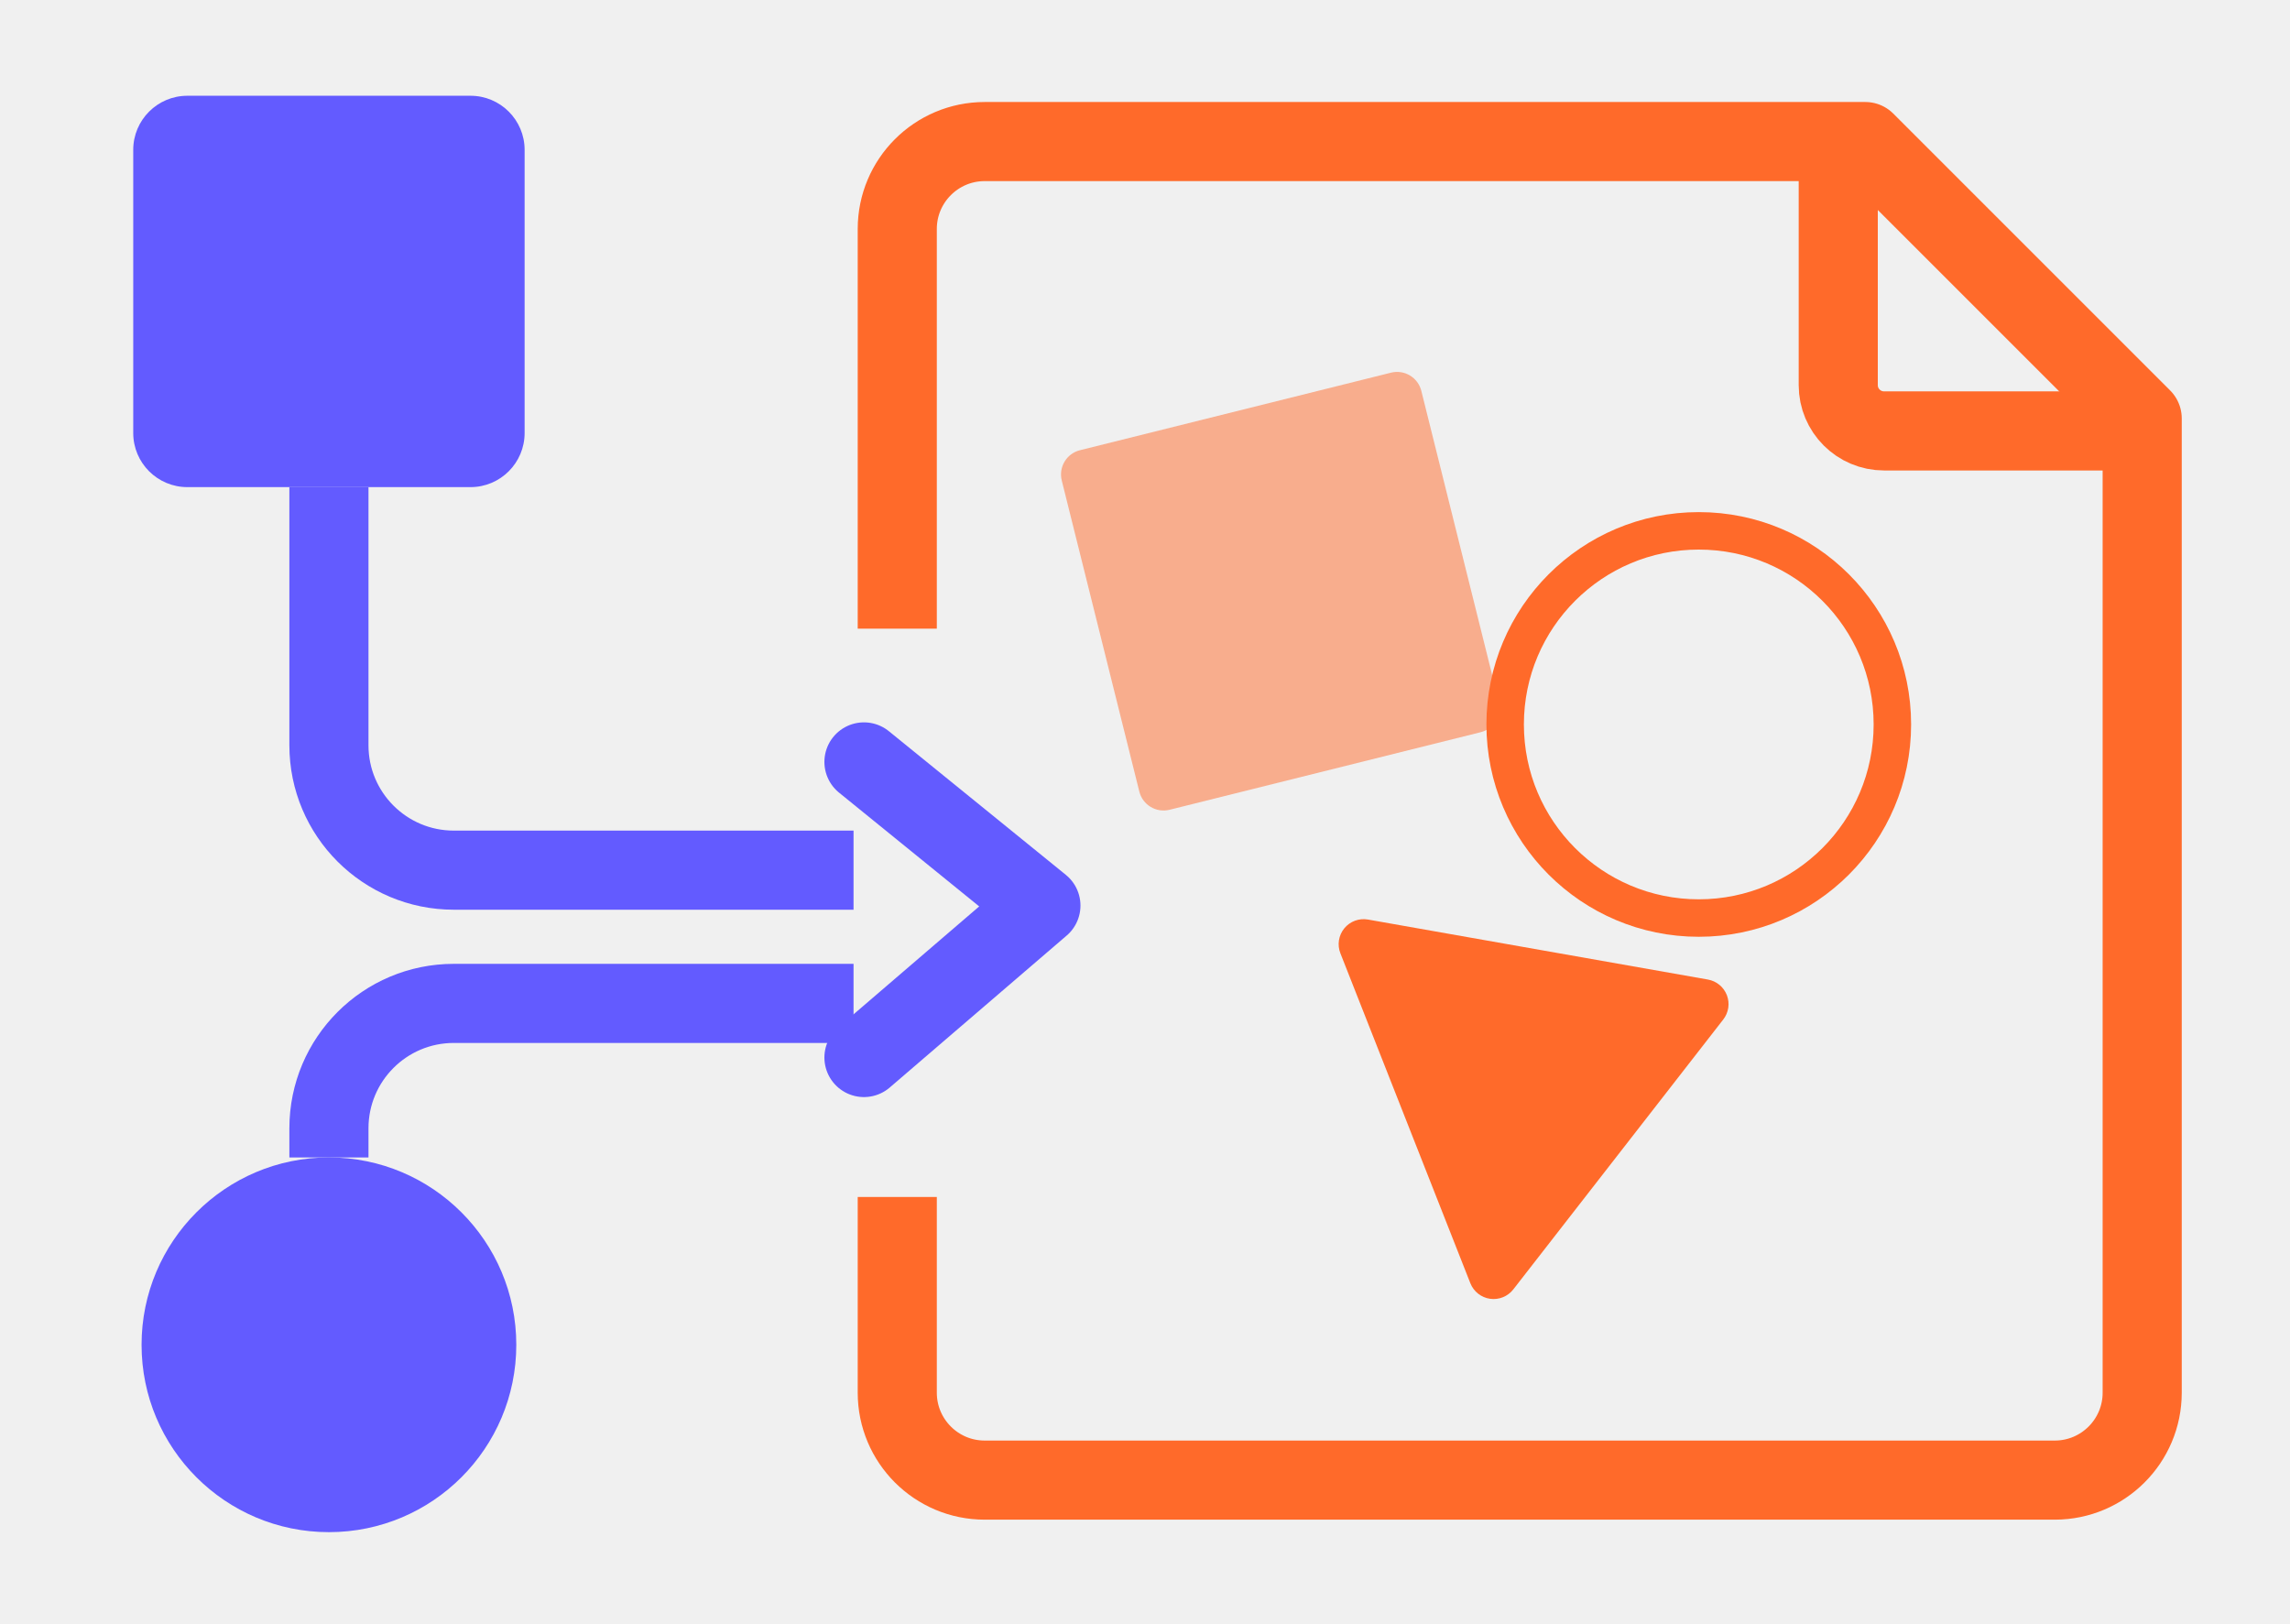
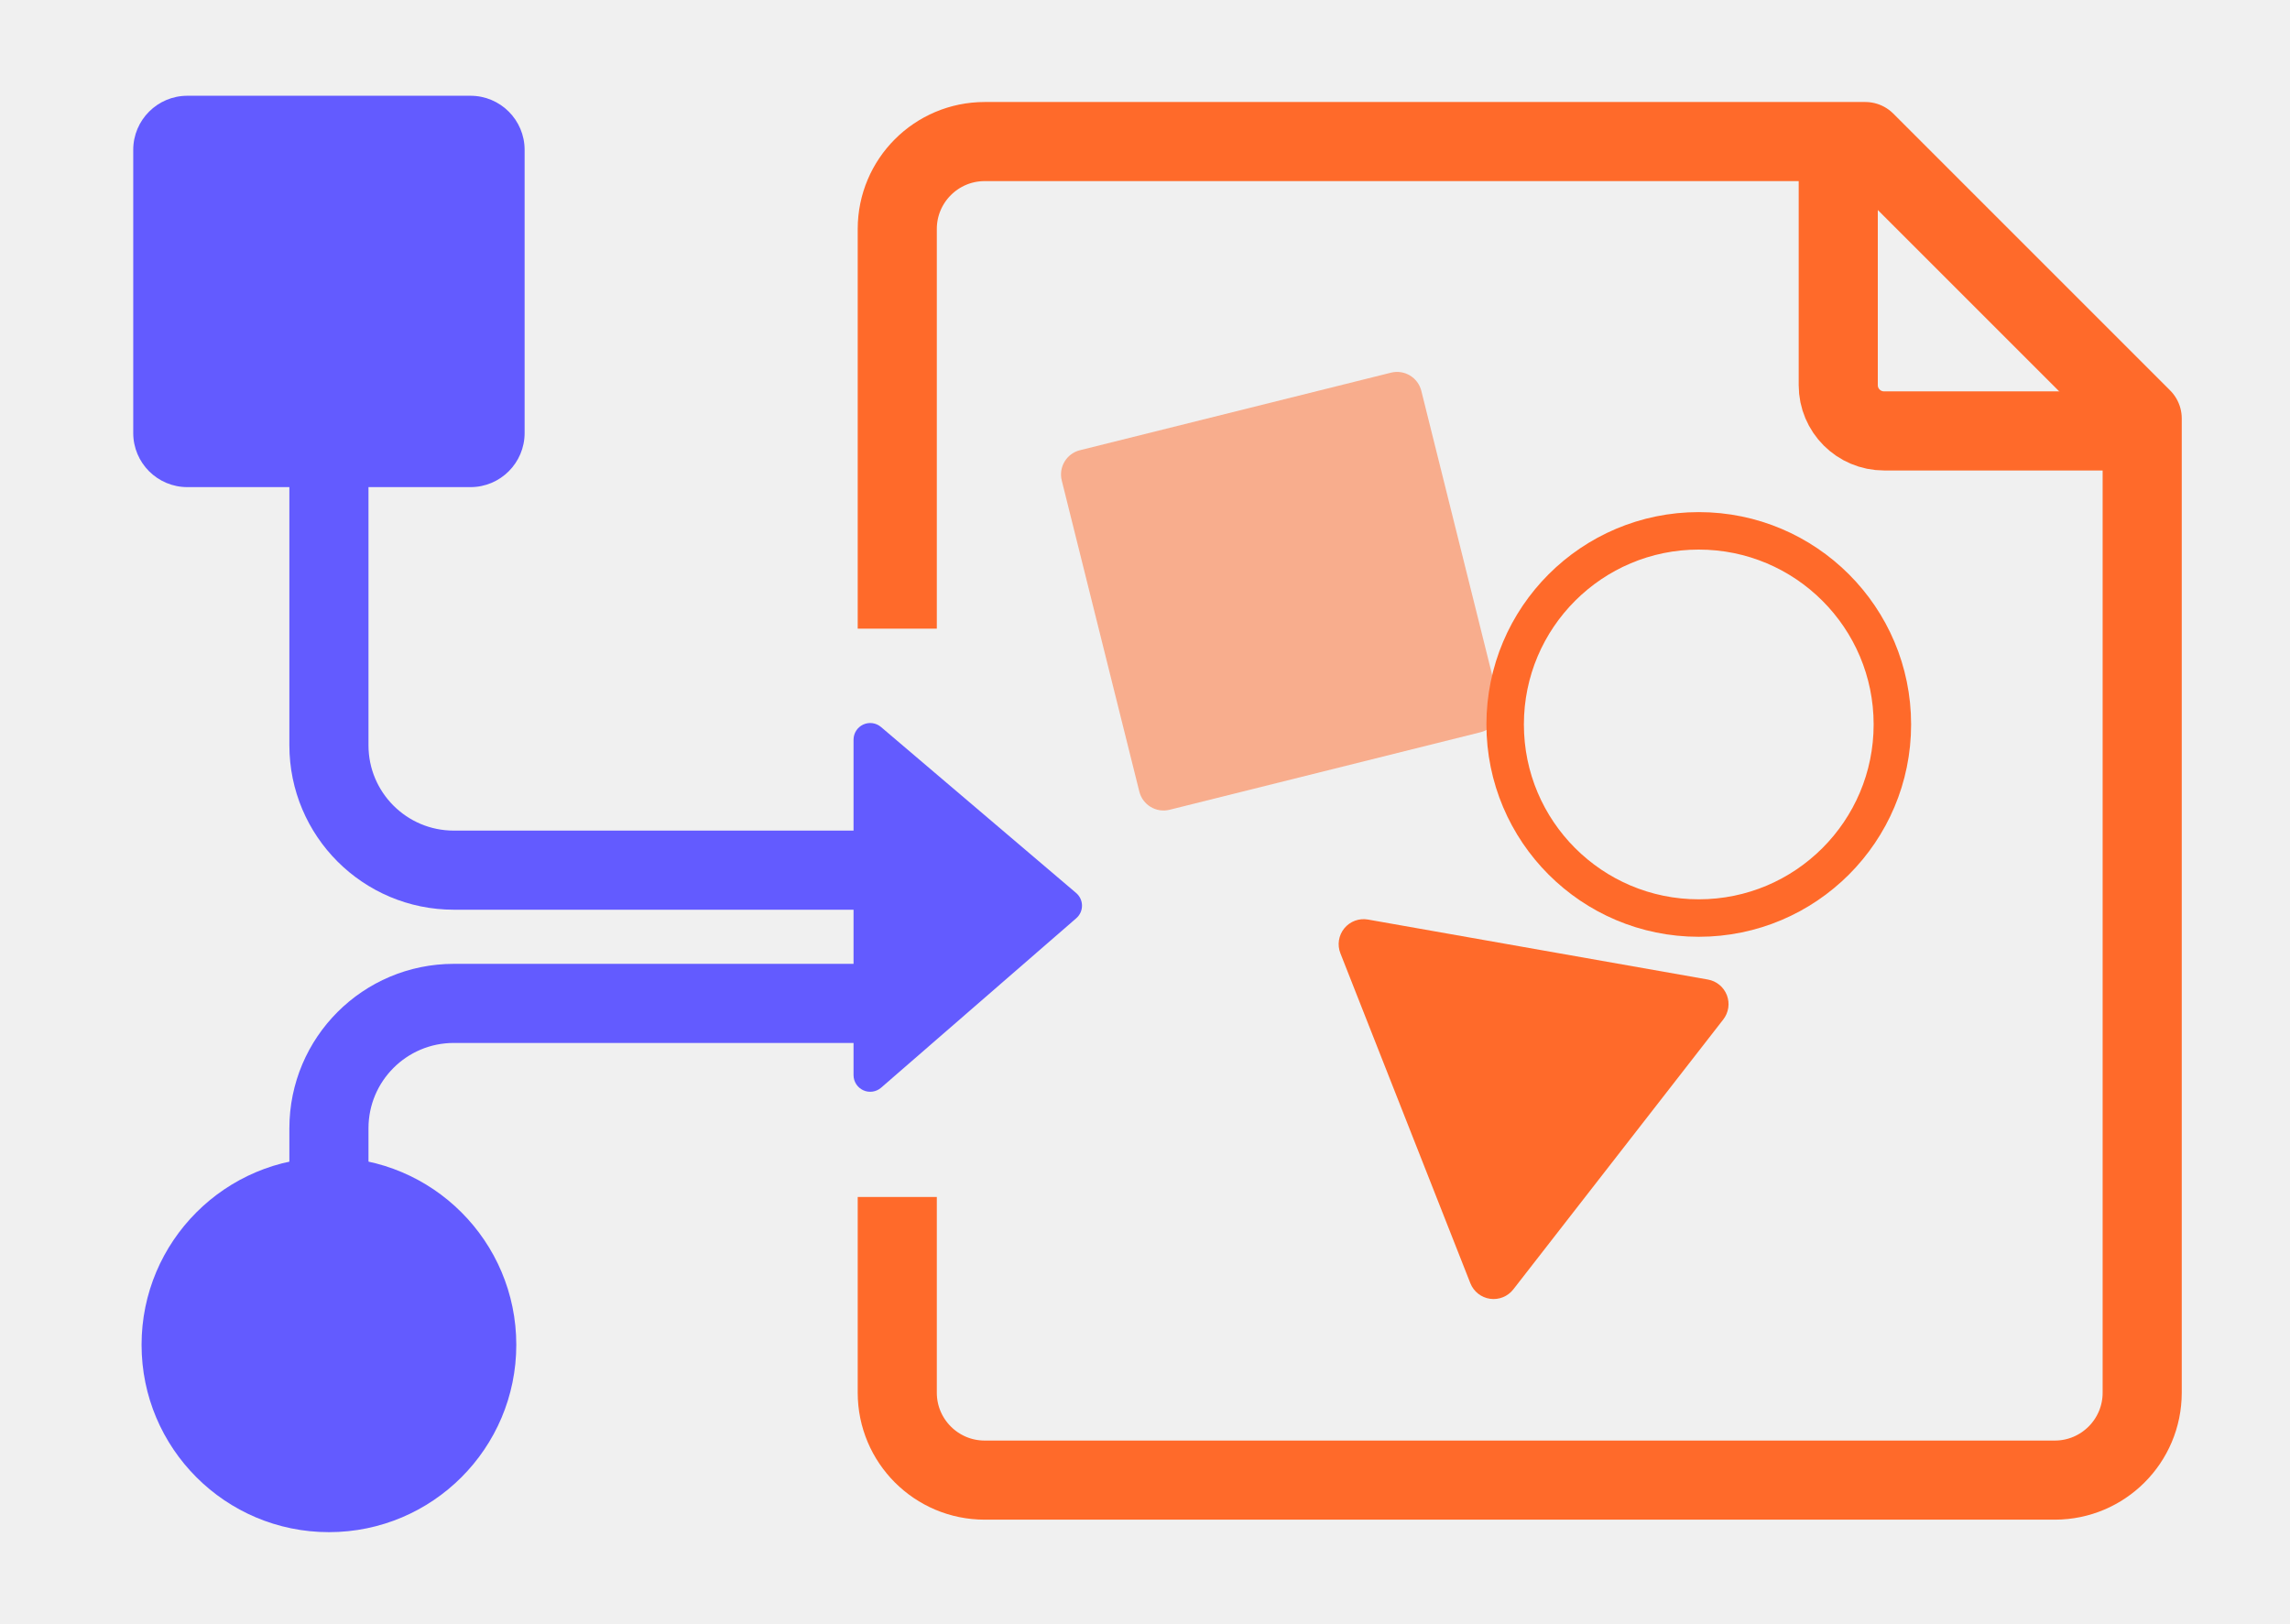
<svg xmlns="http://www.w3.org/2000/svg" viewBox="0 0 550 390" role="img">
+   <defs>
+     <mask id="square-circle-cutout" maskUnits="userSpaceOnUse" x="240" y="70" width="240" height="180" style="mask-type:luminance">
+       <rect x="240" y="70" width="240" height="180" fill="#fff" />
+       <circle cx="408" cy="174" r="42" fill="#000" />
+     </mask>
+   </defs>
+   <g fill="none" stroke="#635BFF" stroke-width="19" stroke-linecap="butt">
+     <path d="M79 105V179A30 30 0 0 0 109 209H215" />
+     <path d="M79 292V271A30 30 0 0 1 109 241H215" />
+   </g>
+   <path d="M205 177.66A4 4 0 0 1 211.59 174.61L258.46 214.48A4 4 0 0 1 258.49 220.55L211.62 261.25A4 4 0 0 1 205 258.23Z" fill="#635BFF" />
  <rect x="32" y="23" width="94" height="94" rx="13" fill="#635BFF" />
  <circle cx="79" cy="323" r="45" fill="#635BFF" />
-   <g fill="none" stroke="#635BFF" stroke-width="19" stroke-linecap="butt">
-     <path d="M79 117V179A30 30 0 0 0 109 209H205" />
-     <path d="M79 278V271A30 30 0 0 1 109 241H205" />
-   </g>
-   <path d="m207.5 183 42.5 34.5-42.5 36.5" fill="none" stroke="#635BFF" stroke-width="19" stroke-linecap="round" stroke-linejoin="round" />
  <path d="M215.5 151V55A21 21 0 0 1 236.5 34H448l66.5 66.5v234A21 21 0 0 1 493.5 355.5h-257a21 21 0 0 1-21-21v-47" fill="none" stroke="#FF6A2A" stroke-width="19" stroke-linecap="butt" stroke-linejoin="round" />
  <path d="M441.5 34v58.5a11 11 0 0 0 11 11h62" fill="none" stroke="#FF6A2A" stroke-width="19" stroke-linecap="butt" stroke-linejoin="round" />
-   <rect x="263" y="97.5" width="89" height="89" rx="6" fill="#FF6A2A" fill-opacity=".5" transform="rotate(-14 307.5 142)" />
+   <rect x="263" y="97.5" width="89" height="89" rx="6" fill="#FF6A2A" fill-opacity=".5" transform="rotate(-14 307.5 142)" mask="url(#square-circle-cutout)" />
  <circle cx="408" cy="174" r="46.5" fill="none" stroke="#FF6A2A" stroke-width="9" />
  <path d="M321.93 228.97A6 6 0 0 1 328.55 220.86L410.19 235.27A6 6 0 0 1 413.89 244.86L363.46 309.69A6 6 0 0 1 353.14 308.21Z" fill="#FF6A2A" />
</svg>
